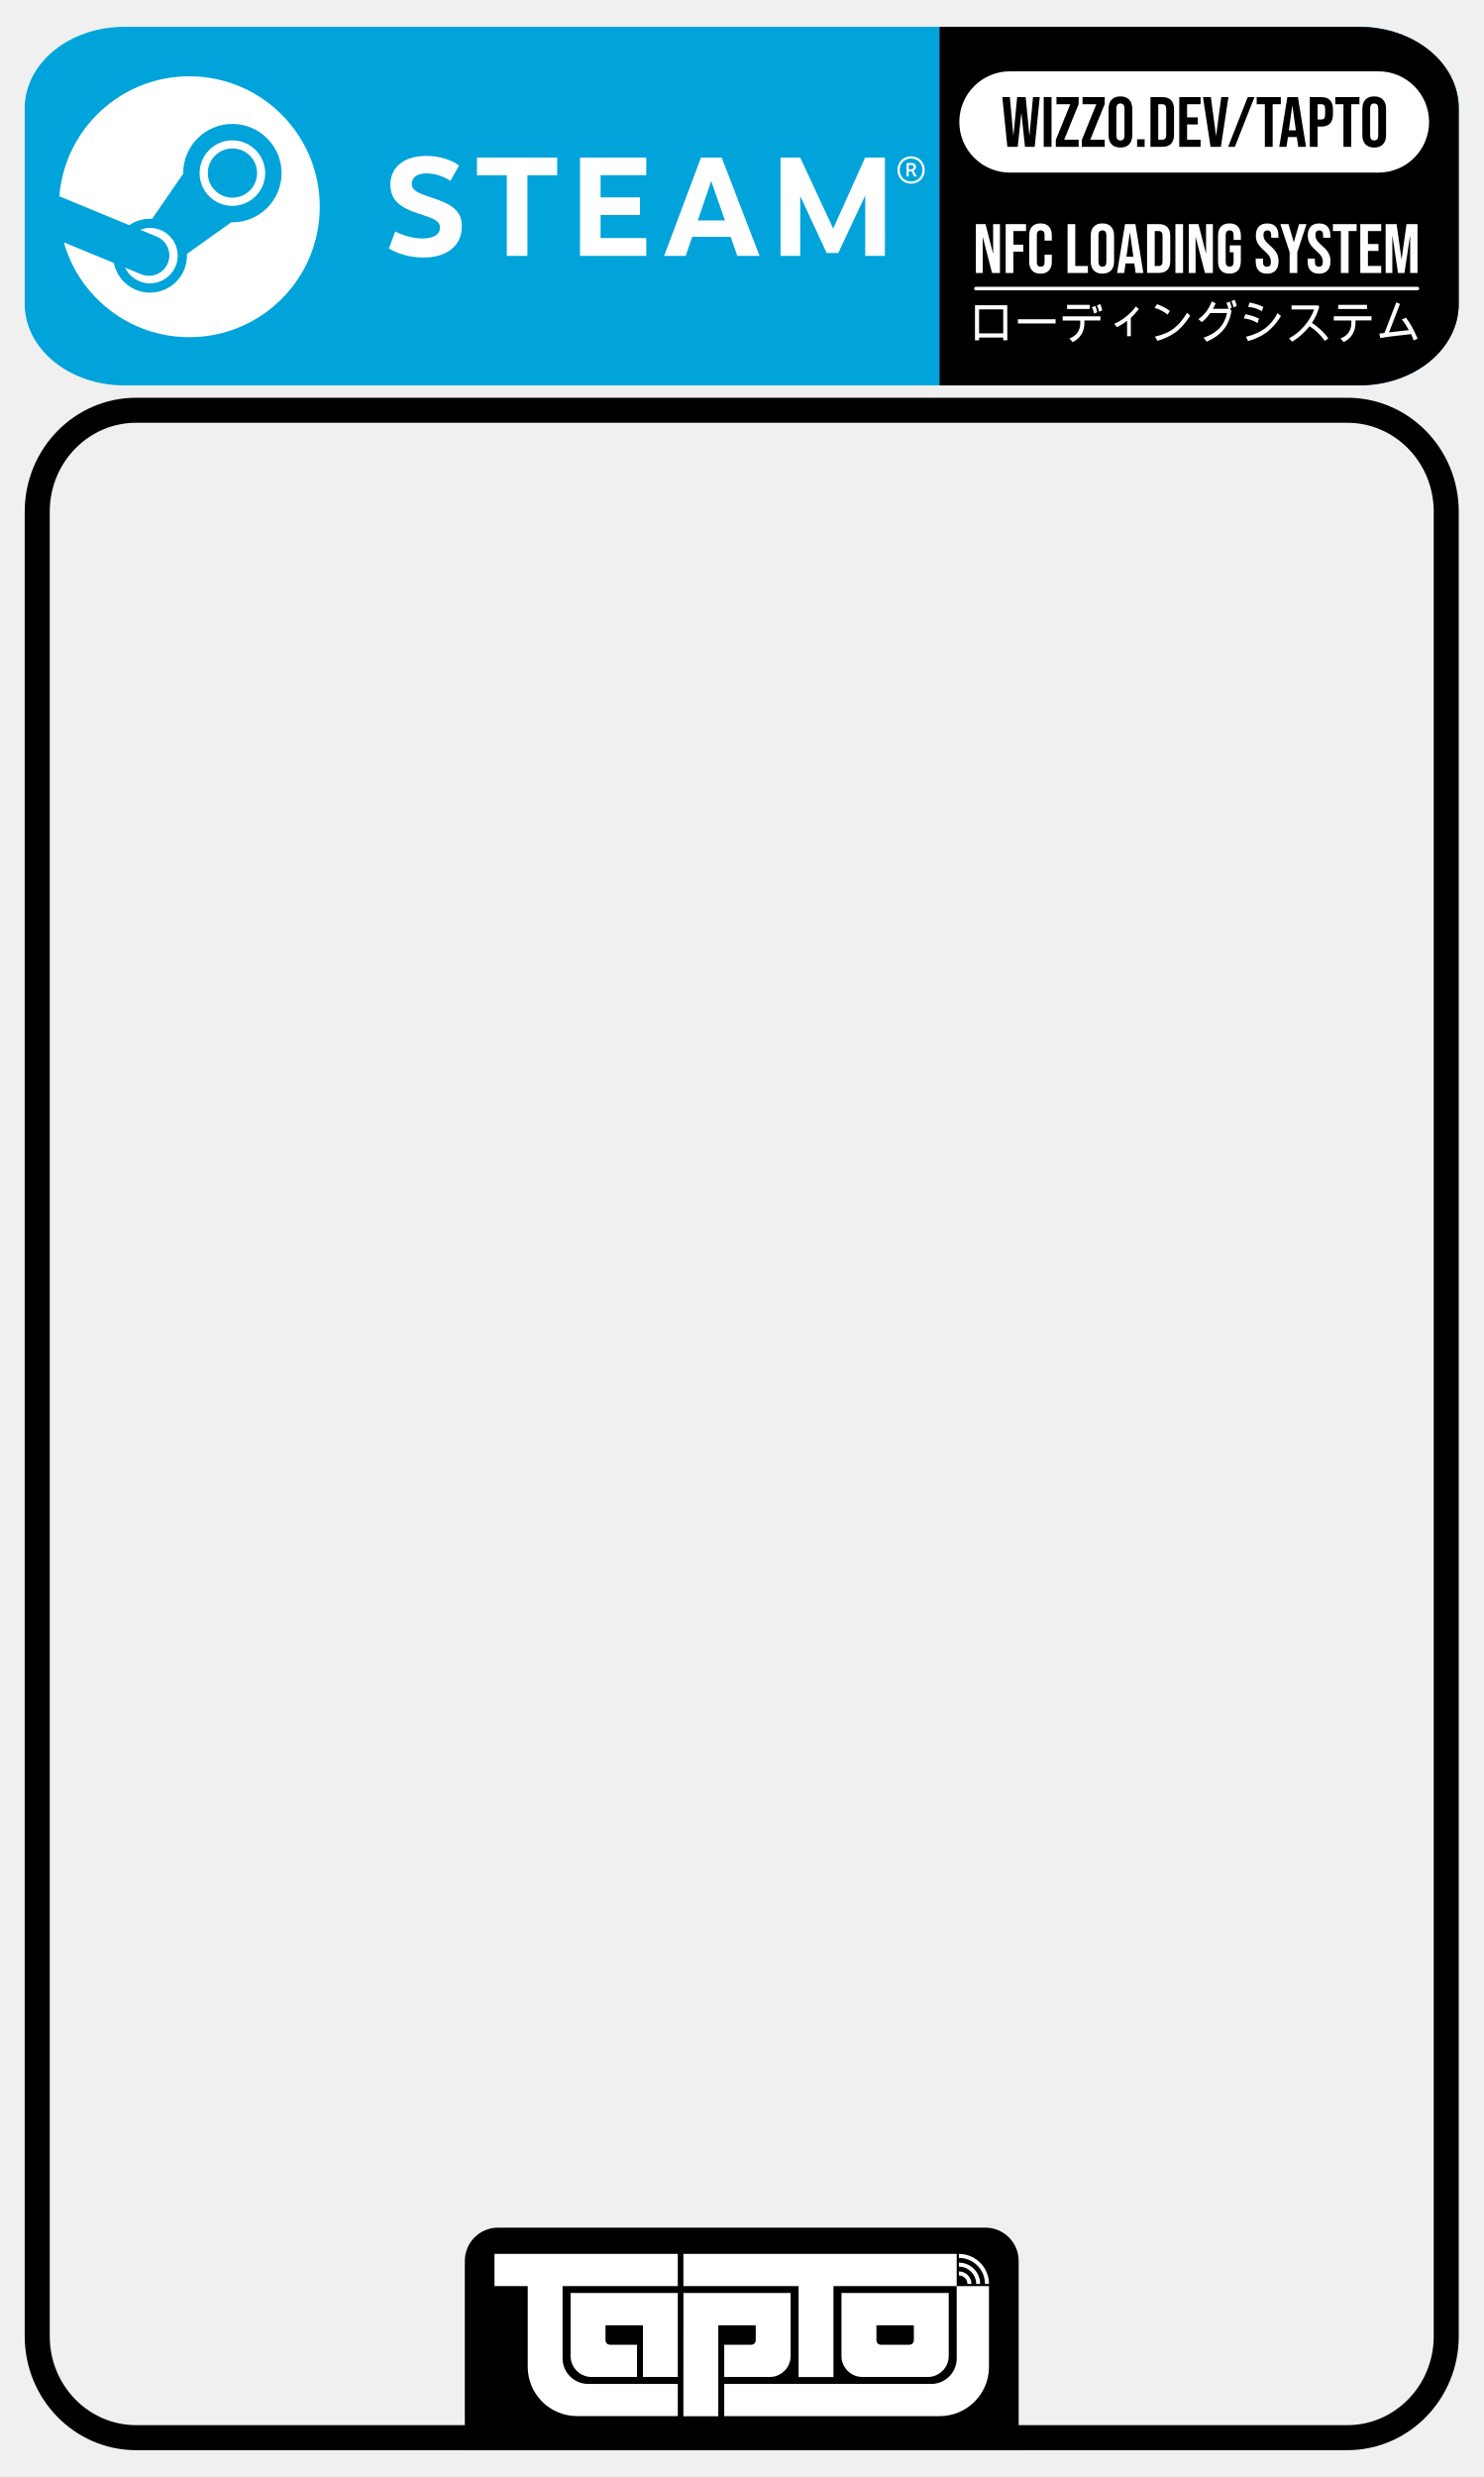
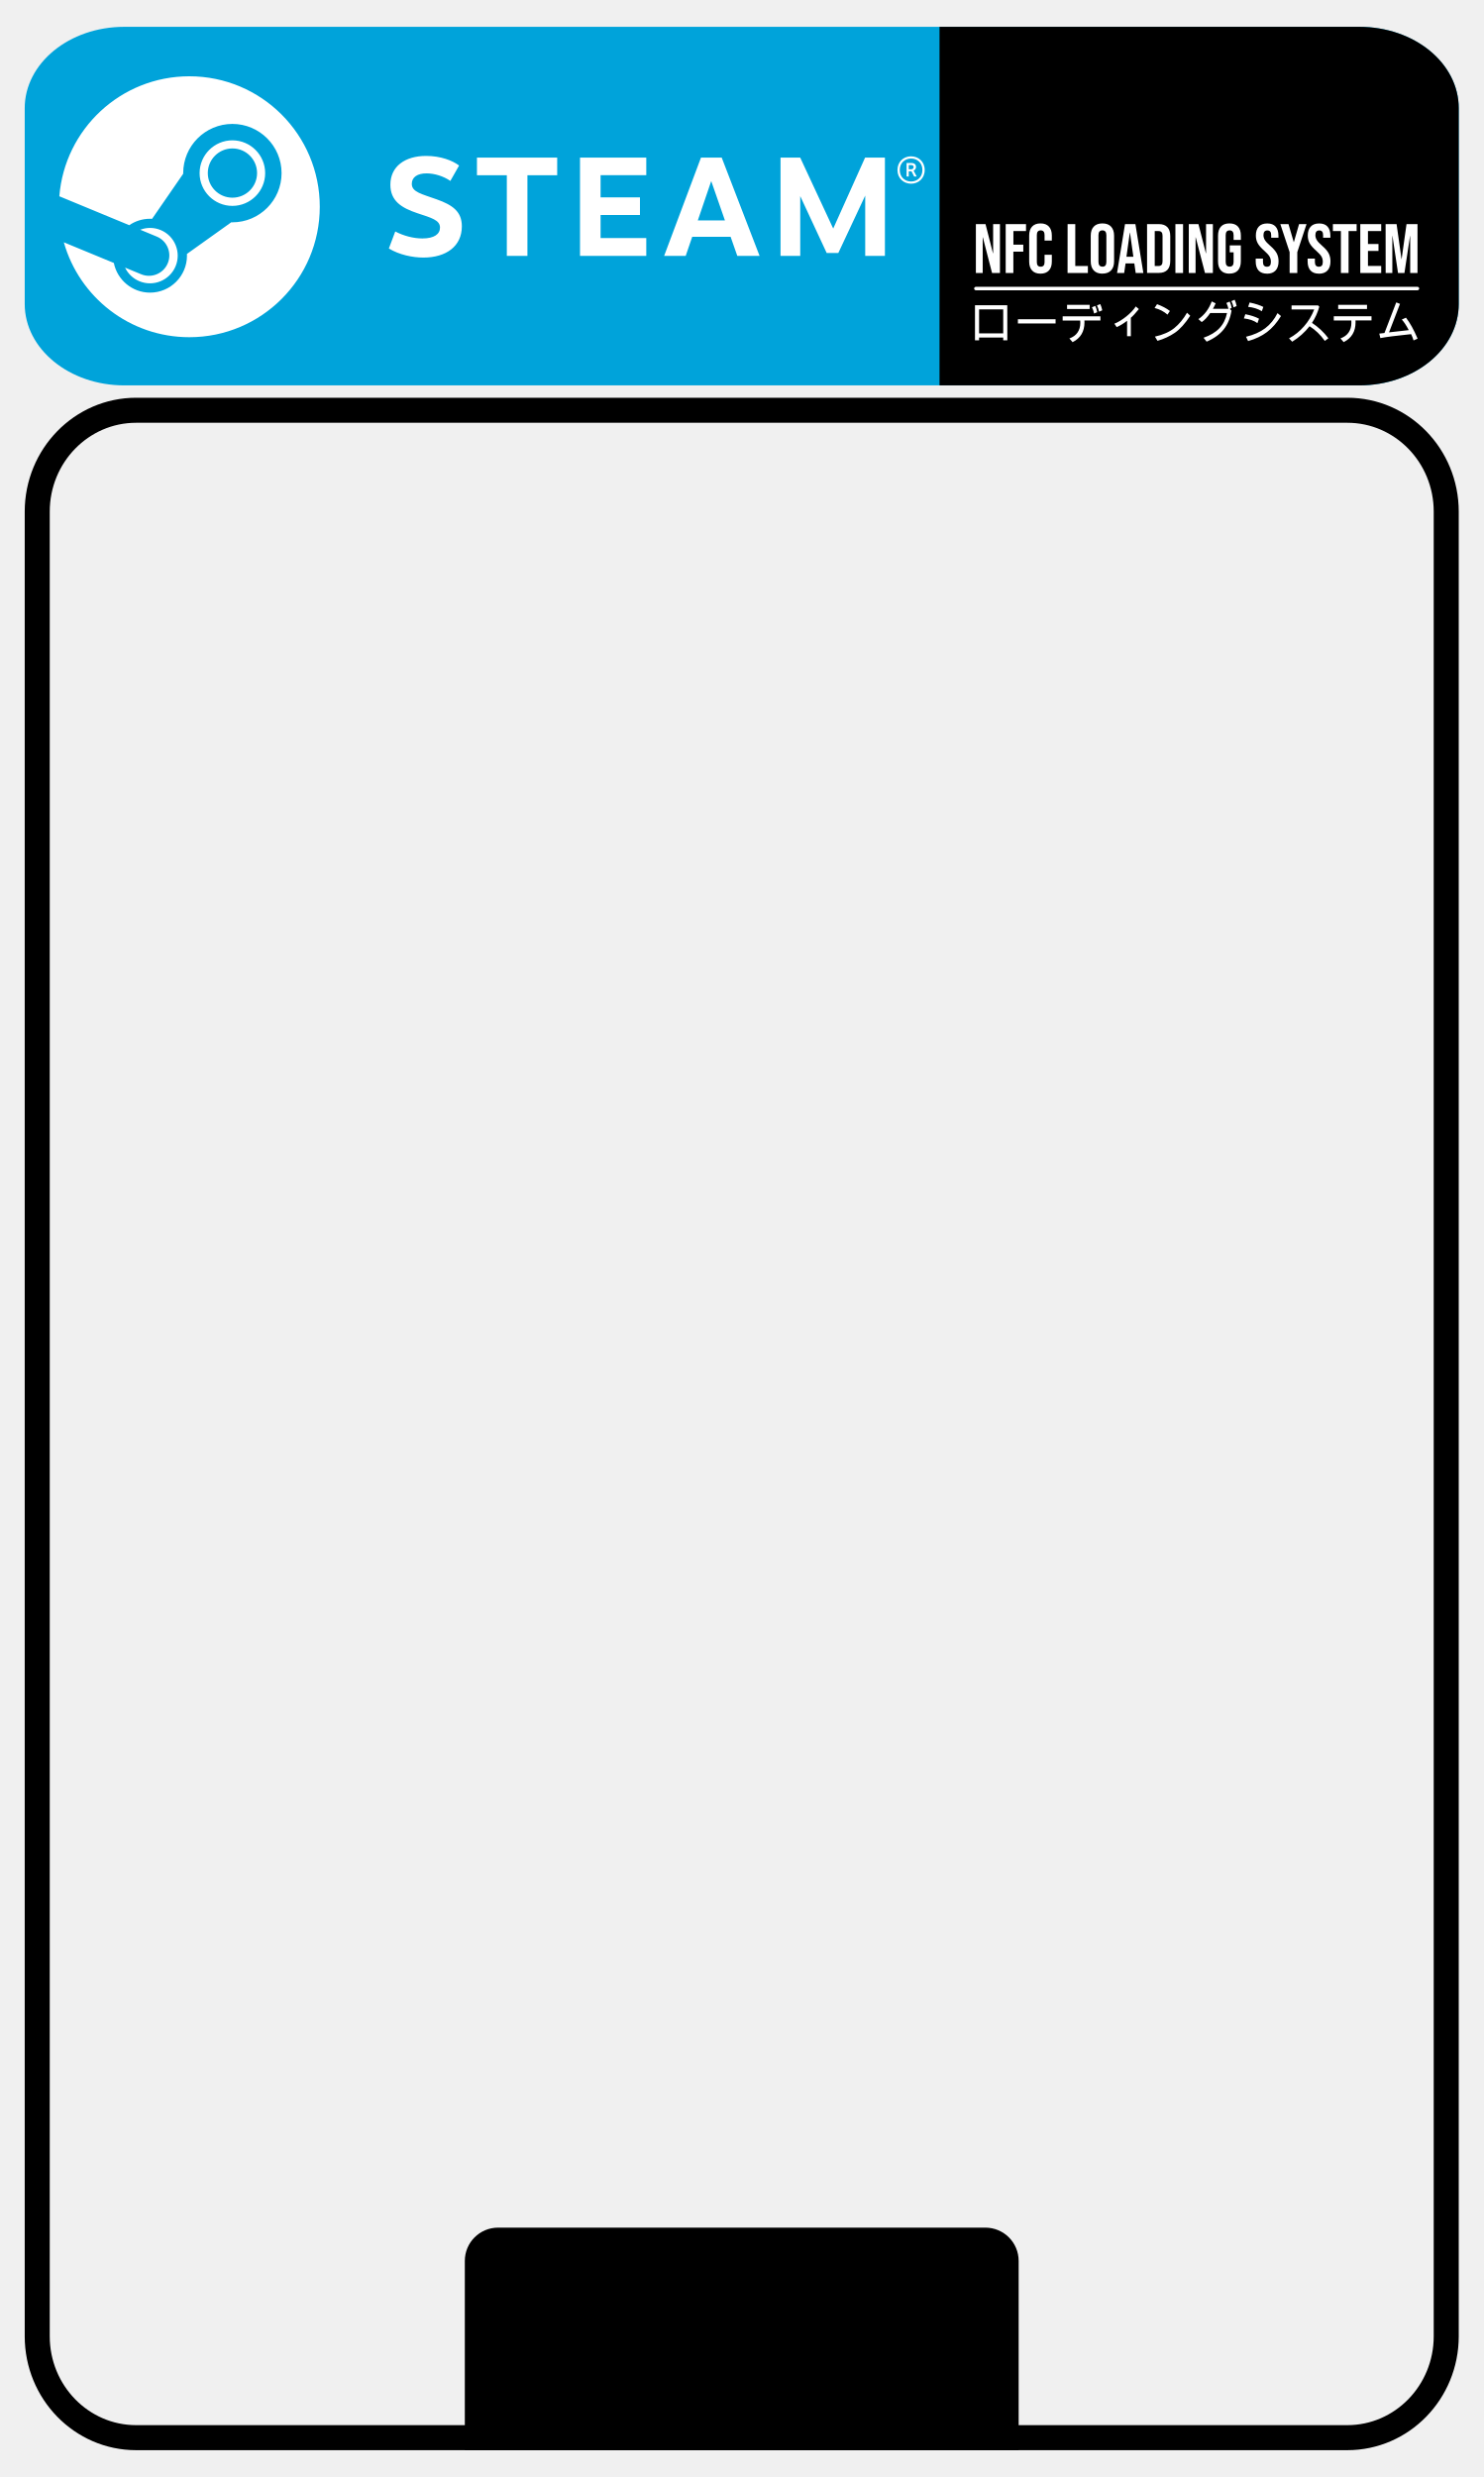
<svg xmlns="http://www.w3.org/2000/svg" width="354" height="591" viewBox="0 0 30 50" version="1.1" id="svg1" xml:space="preserve">
  <g id="layer2" style="display:inline">
    <rect id="rect1-9" width="29.832" height="49.832" x="0.084" y="0.084" ry="2.797" rx="2.797" fill="transparent" stroke-width="0" stroke="none" />
  </g>
  <g id="layer3">
    <rect style="display:inline;fill:none;stroke:#000000;stroke-width:0.506;stroke-linejoin:bevel;stroke-miterlimit:0;stroke-dasharray:none" id="rect3" width="28.494" height="40.994" x="0.753" y="8.253" ry="2.05" rx="2" />
    <path id="rect5" style="fill:#000000;fill-opacity:1;stroke:none;stroke-width:0.115;stroke-linecap:square;stroke-linejoin:miter;stroke-miterlimit:0.3;stroke-dasharray:none" d="M 10.074 45 C 9.701 45 9.4 45.301 9.4 45.674 L 9.4 48.5 L 9.4 48.825 L 9.4 49.5 L 10.074 49.5 L 19.925 49.5 L 20.6 49.5 L 20.6 48.825 L 20.6 48.5 L 20.6 45.674 C 20.6 45.301 20.299 45 19.925 45 L 10.074 45 z " />
-     <path id="TapTo-Logo" d="m 19.347,46.183 h -2.492 v 1.838 h -0.705 v -1.838 h -2.33 v -0.652 h 5.527 z m 0,0 H 20 v 1.632 c 0,0.551 -0.447,0.997 -0.999,0.997 H 14.646 v -0.651 h 4.184 c 0.286,0 0.518,-0.231 0.518,-0.517 z m 0.045,-0.216 v -0.081 c 0.139,0 0.253,0.113 0.253,0.252 h -0.081 c 0,-0.094 -0.077,-0.171 -0.171,-0.171 z m 0.349,0.171 c 0,-0.192 -0.157,-0.349 -0.349,-0.349 v -0.081 c 0.237,0 0.43,0.193 0.43,0.43 z m 0.178,0 c 0,-0.29 -0.236,-0.526 -0.527,-0.526 v -0.081 c 0.335,0 0.608,0.272 0.608,0.607 z m -6.212,0.044 h -2.33 v 1.461 c 0,0.285 0.232,0.517 0.518,0.517 h 1.812 v 0.651 h -2.036 c -0.552,0 -0.999,-0.446 -0.999,-0.997 V 46.183 H 10 v -0.652 h 3.707 z m -2.168,0.14 h 2.168 v 1.698 h -0.705 v -1.046 h -0.757 v 0.304 c 0,0.05 0.04,0.09 0.09,0.09 h 0.547 v 0.652 h -0.918 c -0.234,0 -0.425,-0.19 -0.425,-0.424 z m 2.282,0 h 2.168 v 1.274 c 0,0.234 -0.19,0.424 -0.425,0.424 h -0.918 v -0.652 h 0.547 c 0.05,0 0.09,-0.04 0.09,-0.09 V 46.975 h -0.757 v 1.838 H 13.82 Z m 5.365,0 v 1.274 c 0,0.234 -0.19,0.424 -0.425,0.424 h -1.319 c -0.235,0 -0.425,-0.19 -0.425,-0.424 v -1.274 z m -0.705,0.652 h -0.757 v 0.304 c 0,0.05 0.04,0.09 0.09,0.09 h 0.577 c 0.05,0 0.09,-0.04 0.09,-0.09 z" style="clip-rule:evenodd;fill:#ffffff;fill-rule:evenodd;stroke-width:0.037;stroke-linejoin:round;stroke-miterlimit:2" />
  </g>
  <g id="layer1">
    <rect style="display:inline;fill:#00a3da;fill-opacity:1;stroke:none;stroke-width:0.15;stroke-linejoin:bevel;stroke-miterlimit:0;stroke-dasharray:none" id="rect2" width="29" height="7.25" x="0.5" y="0.5" ry="1.646" rx="2.012" />
    <path id="path10" style="display:inline;fill:#000000;fill-opacity:1;stroke:none;stroke-width:0.15;stroke-linejoin:bevel;stroke-miterlimit:0;stroke-dasharray:none" d="M 19 0.5 L 19 7.75 L 27.488 7.75 C 28.603 7.75 29.5 7.016 29.5 6.104 L 29.5 2.146 C 29.5 1.234 28.603 0.5 27.488 0.5 L 19 0.5 z " />
    <path id="NFC-Loading-System" d="m 20.371,6.839 h -0.083 v -0.057 h -0.488 v 0.057 h -0.083 V 6.13 h 0.653 z M 20.288,6.698 V 6.214 h -0.488 v 0.484 z m 1.059,-0.2 h -0.762 v -0.085 h 0.762 z m 0.943,-0.266 -0.063,0.028 c -0.011,-0.052 -0.026,-0.094 -0.044,-0.126 l 0.067,-0.028 c 0.017,0.034 0.03,0.077 0.041,0.127 z m -0.254,-0.026 h -0.457 v -0.085 h 0.457 z m 0.153,0.064 -0.063,0.027 c -0.011,-0.052 -0.026,-0.094 -0.044,-0.126 l 0.067,-0.028 c 0.017,0.034 0.03,0.077 0.04,0.127 z m 0.065,0.168 h -0.324 c 9.05e-4,0.007 0.001,0.02 0.001,0.038 0,0.187 -0.08,0.32 -0.24,0.4 l -0.065,-0.075 c 0.073,-0.026 0.128,-0.066 0.165,-0.12 0.037,-0.054 0.056,-0.118 0.056,-0.193 0,-0.022 -9.05e-4,-0.038 -0.002,-0.049 h -0.355 v -0.085 h 0.763 z m 0.777,-0.231 c -0.068,0.084 -0.122,0.143 -0.162,0.176 v 0.373 h -0.076 V 6.444 c -0.073,0.056 -0.143,0.099 -0.21,0.128 l -0.047,-0.069 c 0.08,-0.032 0.161,-0.082 0.243,-0.148 0.082,-0.066 0.146,-0.133 0.19,-0.201 z m 0.628,0.039 -0.049,0.073 c -0.074,-0.064 -0.161,-0.109 -0.261,-0.134 l 0.05,-0.077 c 0.105,0.039 0.192,0.085 0.259,0.137 z m 0.411,0.096 c -0.105,0.16 -0.209,0.275 -0.312,0.345 -0.103,0.07 -0.22,0.125 -0.35,0.162 l -0.052,-0.085 c 0.163,-0.036 0.294,-0.094 0.392,-0.173 0.098,-0.079 0.184,-0.183 0.257,-0.31 z m 0.939,-0.196 -0.063,0.027 c -0.011,-0.052 -0.026,-0.094 -0.044,-0.126 l 0.066,-0.029 c 0.017,0.034 0.03,0.077 0.04,0.127 z m -0.101,0.038 -0.038,0.019 0.035,0.035 c -0.025,0.152 -0.077,0.278 -0.158,0.38 -0.081,0.101 -0.196,0.184 -0.345,0.248 l -0.063,-0.079 c 0.136,-0.047 0.243,-0.111 0.32,-0.192 0.077,-0.08 0.129,-0.183 0.155,-0.308 h -0.34 c -0.058,0.085 -0.115,0.146 -0.172,0.183 l -0.067,-0.06 c 0.123,-0.084 0.212,-0.203 0.27,-0.358 l 0.079,0.039 c -0.017,0.041 -0.036,0.078 -0.056,0.111 h 0.315 c -0.012,-0.049 -0.026,-0.088 -0.042,-0.118 l 0.067,-0.029 c 0.017,0.034 0.03,0.077 0.04,0.127 z m 0.64,-0.019 -0.03,0.085 C 25.439,6.202 25.346,6.173 25.241,6.162 l 0.03,-0.088 c 0.117,0.025 0.21,0.055 0.278,0.09 z m 0.357,0.183 c -0.084,0.137 -0.179,0.246 -0.284,0.325 -0.105,0.079 -0.232,0.14 -0.381,0.181 l -0.042,-0.087 c 0.155,-0.037 0.284,-0.094 0.388,-0.172 0.103,-0.078 0.186,-0.18 0.249,-0.306 z m -0.444,0.054 -0.032,0.089 c -0.07,-0.051 -0.162,-0.082 -0.274,-0.095 l 0.029,-0.085 c 0.113,0.022 0.205,0.052 0.277,0.091 z m 1.402,0.395 -0.071,0.054 c -0.088,-0.124 -0.191,-0.223 -0.309,-0.297 -0.096,0.123 -0.213,0.227 -0.351,0.313 l -0.064,-0.068 c 0.115,-0.062 0.217,-0.143 0.304,-0.244 0.088,-0.1 0.156,-0.214 0.205,-0.34 h -0.458 v -0.081 l 0.536,-0.001 0.025,0.026 c -0.033,0.12 -0.083,0.229 -0.148,0.327 0.127,0.083 0.238,0.187 0.332,0.311 z m 0.782,-0.591 h -0.583 v -0.085 h 0.583 z m 0.091,0.231 h -0.324 c 0.001,0.007 0.001,0.02 0.001,0.038 0,0.187 -0.08,0.32 -0.24,0.4 l -0.065,-0.075 c 0.073,-0.026 0.128,-0.066 0.165,-0.12 0.037,-0.054 0.056,-0.118 0.056,-0.193 0,-0.022 -0.001,-0.038 -0.001,-0.049 h -0.355 v -0.085 h 0.763 z m 0.931,0.369 -0.081,0.035 c -0.011,-0.039 -0.027,-0.081 -0.049,-0.127 -0.307,0.032 -0.514,0.058 -0.622,0.08 l -0.022,-0.091 0.105,-0.012 0.238,-0.619 0.076,0.03 -0.222,0.576 0.399,-0.045 c -0.051,-0.098 -0.098,-0.169 -0.141,-0.214 l 0.085,-0.038 c 0.082,0.105 0.16,0.247 0.235,0.424 z M 19.735,5.827 c -0.019,0 -0.035,-0.016 -0.035,-0.035 0,-0.019 0.016,-0.035 0.035,-0.035 h 8.93 c 0.019,0 0.035,0.016 0.035,0.035 0,0.019 -0.016,0.035 -0.035,0.035 z m 0,-1.338 h 0.195 l 0.151,0.591 h 0.003 V 4.489 h 0.138 V 5.477 H 20.062 L 19.876,4.756 h -0.003 V 5.477 h -0.138 z m 0.603,0 h 0.411 v 0.141 h -0.255 v 0.275 h 0.2 V 5.046 H 20.493 V 5.477 h -0.155 z m 0.704,1.002 c -0.074,0 -0.131,-0.021 -0.17,-0.064 -0.039,-0.042 -0.059,-0.102 -0.059,-0.179 V 4.718 c 0,-0.077 0.02,-0.137 0.059,-0.179 0.039,-0.042 0.096,-0.064 0.17,-0.064 0.074,0 0.131,0.021 0.17,0.064 0.039,0.042 0.059,0.102 0.059,0.179 v 0.104 h -0.147 V 4.708 c 0,-0.061 -0.026,-0.092 -0.078,-0.092 -0.052,0 -0.078,0.031 -0.078,0.092 v 0.552 c 0,0.06 0.026,0.09 0.078,0.09 0.052,0 0.078,-0.03 0.078,-0.09 V 5.109 H 21.271 V 5.248 c 0,0.077 -0.02,0.137 -0.059,0.179 -0.039,0.042 -0.096,0.064 -0.17,0.064 z m 0.548,-1.002 h 0.155 v 0.847 h 0.255 V 5.477 h -0.411 z m 0.704,1.002 c -0.076,0 -0.135,-0.022 -0.175,-0.065 -0.04,-0.043 -0.061,-0.104 -0.061,-0.183 V 4.723 c 0,-0.079 0.02,-0.14 0.061,-0.183 0.04,-0.043 0.099,-0.065 0.175,-0.065 0.076,0 0.135,0.022 0.175,0.065 0.04,0.043 0.061,0.104 0.061,0.183 v 0.519 c 0,0.079 -0.02,0.14 -0.061,0.183 -0.04,0.043 -0.099,0.065 -0.175,0.065 z m 0,-0.141 c 0.054,0 0.08,-0.032 0.08,-0.097 V 4.713 c 0,-0.065 -0.027,-0.097 -0.08,-0.097 -0.054,0 -0.08,0.032 -0.08,0.097 v 0.539 c 0,0.065 0.027,0.097 0.08,0.097 z m 0.457,-0.861 h 0.21 l 0.161,0.988 h -0.155 l -0.028,-0.196 v 0.003 H 22.762 L 22.734,5.477 H 22.59 Z m 0.169,0.66 -0.069,-0.488 h -0.003 l -0.068,0.488 z m 0.277,-0.66 h 0.237 c 0.077,0 0.135,0.021 0.174,0.062 0.039,0.041 0.058,0.102 0.058,0.182 v 0.499 c 0,0.08 -0.019,0.141 -0.058,0.182 -0.039,0.041 -0.096,0.062 -0.174,0.062 h -0.237 z m 0.234,0.847 c 0.025,0 0.045,-0.008 0.059,-0.023 0.014,-0.015 0.02,-0.04 0.02,-0.073 V 4.726 c 0,-0.034 -0.006,-0.058 -0.02,-0.073 -0.014,-0.015 -0.033,-0.023 -0.059,-0.023 h -0.079 V 5.336 Z m 0.339,-0.847 h 0.155 V 5.477 h -0.155 z m 0.271,0 h 0.195 l 0.151,0.591 h 0.003 V 4.489 h 0.138 V 5.477 H 24.368 L 24.181,4.756 h -0.003 V 5.477 h -0.138 z m 0.823,1.002 c -0.075,0 -0.133,-0.021 -0.172,-0.064 C 24.652,5.384 24.632,5.323 24.632,5.243 V 4.723 c 0,-0.08 0.02,-0.141 0.059,-0.184 0.039,-0.043 0.097,-0.064 0.172,-0.064 0.075,0 0.133,0.021 0.172,0.064 0.039,0.043 0.059,0.104 0.059,0.184 v 0.085 h -0.147 v -0.095 c 0,-0.065 -0.027,-0.097 -0.08,-0.097 -0.054,0 -0.08,0.032 -0.08,0.097 v 0.54 c 0,0.064 0.027,0.096 0.08,0.096 0.054,0 0.08,-0.032 0.08,-0.096 v -0.193 h -0.078 V 4.919 h 0.224 v 0.323 c 0,0.08 -0.02,0.141 -0.059,0.184 -0.04,0.043 -0.097,0.064 -0.172,0.064 z m 0.759,0 c -0.075,0 -0.132,-0.021 -0.171,-0.064 -0.039,-0.043 -0.058,-0.104 -0.058,-0.184 v -0.056 h 0.147 v 0.068 c 0,0.064 0.027,0.096 0.08,0.096 0.026,0 0.046,-0.008 0.06,-0.023 0.014,-0.016 0.02,-0.041 0.02,-0.076 0,-0.041 -0.009,-0.078 -0.028,-0.109 -0.019,-0.032 -0.054,-0.069 -0.104,-0.114 -0.064,-0.056 -0.109,-0.107 -0.134,-0.153 -0.025,-0.046 -0.038,-0.097 -0.038,-0.155 0,-0.078 0.02,-0.139 0.059,-0.181 0.039,-0.043 0.097,-0.064 0.172,-0.064 0.074,0 0.131,0.021 0.169,0.064 0.038,0.043 0.057,0.104 0.057,0.184 v 0.041 H 25.707 v -0.051 c 0,-0.034 -0.006,-0.059 -0.02,-0.074 -0.013,-0.016 -0.033,-0.023 -0.058,-0.023 -0.052,0 -0.078,0.032 -0.078,0.095 0,0.036 0.01,0.069 0.029,0.1 0.019,0.031 0.054,0.069 0.105,0.113 0.065,0.056 0.11,0.108 0.134,0.154 0.024,0.046 0.037,0.1 0.037,0.162 0,0.081 -0.02,0.143 -0.06,0.186 -0.04,0.043 -0.098,0.065 -0.174,0.065 z M 26.08,5.056 25.892,4.489 h 0.165 l 0.106,0.363 h 0.003 L 26.271,4.489 h 0.151 L 26.235,5.056 V 5.477 h -0.155 z m 0.593,0.435 c -0.075,0 -0.132,-0.021 -0.171,-0.064 -0.039,-0.043 -0.058,-0.104 -0.058,-0.184 v -0.056 h 0.147 v 0.068 c 0,0.064 0.027,0.096 0.08,0.096 0.026,0 0.046,-0.008 0.06,-0.023 0.014,-0.016 0.02,-0.041 0.02,-0.076 0,-0.041 -0.009,-0.078 -0.028,-0.109 -0.019,-0.032 -0.054,-0.069 -0.104,-0.114 -0.064,-0.056 -0.109,-0.107 -0.134,-0.153 -0.025,-0.046 -0.038,-0.097 -0.038,-0.155 0,-0.078 0.02,-0.139 0.059,-0.181 0.039,-0.043 0.097,-0.064 0.172,-0.064 0.074,0 0.131,0.021 0.169,0.064 0.038,0.043 0.057,0.104 0.057,0.184 v 0.041 h -0.147 v -0.051 c 0,-0.034 -0.006,-0.059 -0.02,-0.074 -0.013,-0.016 -0.033,-0.023 -0.058,-0.023 -0.052,0 -0.078,0.032 -0.078,0.095 0,0.036 0.01,0.069 0.029,0.1 0.019,0.031 0.054,0.069 0.105,0.113 0.065,0.056 0.11,0.108 0.134,0.154 0.024,0.046 0.037,0.1 0.037,0.162 0,0.081 -0.02,0.143 -0.06,0.186 -0.04,0.043 -0.098,0.065 -0.174,0.065 z m 0.444,-0.861 h -0.162 V 4.489 h 0.48 V 4.63 H 27.272 V 5.477 H 27.117 Z M 27.509,4.489 h 0.423 V 4.63 H 27.664 V 4.891 h 0.213 v 0.141 h -0.213 v 0.303 h 0.268 V 5.477 h -0.423 z m 0.512,0 h 0.222 l 0.099,0.707 h 0.003 l 0.099,-0.707 h 0.222 V 5.477 H 28.518 V 4.729 h -0.003 l -0.113,0.748 h -0.13 L 28.16,4.729 h -0.003 V 5.477 h -0.135 z" style="clip-rule:evenodd;fill:#ffffff;fill-rule:evenodd;stroke-width:0.036;stroke-linejoin:round;stroke-miterlimit:2" />
-     <g id="Wizzo.dev-TapTo" style="clip-rule:evenodd;fill-rule:evenodd;stroke-linejoin:round;stroke-miterlimit:2" transform="matrix(0.0545977,0,0,0.0545977,-3.450502,-2.764603)">
-       <path d="m 592.525,95.023 v 0.009 c 0,10.346 -8.4,18.746 -18.745,18.746 H 437.27 c -10.345,0 -18.745,-8.4 -18.745,-18.746 v -0.009 c 0,-10.346 8.4,-18.745 18.745,-18.745 h 136.51 c 10.345,0 18.745,8.399 18.745,18.745 z" style="fill:#ffffff" id="path2" />
-       <path d="m 434.455,85.823 h 2.788 l 1.289,14.149 h 0.053 l 1.368,-14.149 h 3.156 l 1.368,14.149 h 0.052 l 1.289,-14.149 h 2.499 l -1.868,18.41 h -3.603 l -1.315,-12.414 h -0.053 l -1.315,12.414 h -3.84 z m 15.335,0 h 2.893 v 18.41 h -2.893 z m 4.471,15.832 5.366,-13.202 h -5.103 v -2.63 h 8.207 V 88.4 l -5.366,13.203 h 5.366 v 2.63 h -8.47 z m 9.653,0 5.366,-13.202 h -5.103 v -2.63 h 8.207 V 88.4 l -5.366,13.203 h 5.366 v 2.63 h -8.47 z m 14.283,2.841 c -1.421,0 -2.508,-0.403 -3.262,-1.21 -0.754,-0.806 -1.131,-1.946 -1.131,-3.419 v -9.678 c 0,-1.473 0.377,-2.613 1.131,-3.419 0.754,-0.807 1.841,-1.21 3.262,-1.21 1.42,0 2.507,0.403 3.261,1.21 0.754,0.806 1.131,1.946 1.131,3.419 v 9.678 c 0,1.473 -0.377,2.613 -1.131,3.419 -0.754,0.807 -1.841,1.21 -3.261,1.21 z m 0,-2.63 c 0.999,0 1.499,-0.605 1.499,-1.815 V 90.005 c 0,-1.21 -0.5,-1.815 -1.499,-1.815 -1,0 -1.5,0.605 -1.5,1.815 v 10.046 c 0,1.21 0.5,1.815 1.5,1.815 z m 6.181,-0.421 h 2.788 v 2.788 h -2.788 z m 4.945,-15.622 h 4.418 c 1.438,0 2.517,0.386 3.236,1.157 0.719,0.771 1.078,1.902 1.078,3.393 v 9.31 c 0,1.49 -0.359,2.621 -1.078,3.393 -0.719,0.771 -1.798,1.157 -3.236,1.157 h -4.418 z m 4.366,15.78 c 0.473,0 0.837,-0.14 1.091,-0.421 0.255,-0.28 0.382,-0.736 0.382,-1.368 v -9.573 c 0,-0.631 -0.127,-1.087 -0.382,-1.367 -0.254,-0.281 -0.618,-0.421 -1.091,-0.421 h -1.473 v 13.15 z m 6.312,-15.78 h 7.891 v 2.63 h -4.997 v 4.865 h 3.971 v 2.63 h -3.971 v 5.655 h 4.997 v 2.63 h -7.891 z m 8.786,0 h 2.919 l 1.894,14.281 h 0.053 l 1.893,-14.281 h 2.657 l -2.788,18.41 h -3.84 z m 16.57,0 h 2.499 l -7.26,18.41 h -2.498 z m 6.339,2.63 h -3.025 v -2.63 h 8.943 v 2.63 h -3.025 v 15.78 h -2.893 z m 8.338,-2.63 h 3.919 l 2.999,18.41 h -2.894 l -0.526,-3.656 v 0.053 h -3.288 l -0.526,3.603 h -2.682 z m 3.156,12.308 -1.288,-9.1 h -0.053 l -1.263,9.1 z m 5.156,-12.308 h 4.261 c 1.438,0 2.516,0.386 3.235,1.157 0.719,0.771 1.078,1.902 1.078,3.393 v 1.814 c 0,1.491 -0.359,2.622 -1.078,3.393 -0.719,0.772 -1.797,1.157 -3.235,1.157 h -1.368 v 7.496 h -2.893 z m 4.261,8.284 c 0.473,0 0.828,-0.131 1.065,-0.394 0.237,-0.263 0.355,-0.71 0.355,-1.341 v -2.183 c 0,-0.632 -0.118,-1.079 -0.355,-1.342 -0.237,-0.263 -0.592,-0.394 -1.065,-0.394 h -1.368 v 5.654 z m 8.206,-5.654 h -3.025 v -2.63 h 8.943 v 2.63 h -3.025 v 15.78 h -2.893 z m 11.389,16.043 c -1.42,0 -2.507,-0.403 -3.261,-1.21 -0.754,-0.806 -1.131,-1.946 -1.131,-3.419 v -9.678 c 0,-1.473 0.377,-2.613 1.131,-3.419 0.754,-0.807 1.841,-1.21 3.261,-1.21 1.421,0 2.508,0.403 3.262,1.21 0.754,0.806 1.131,1.946 1.131,3.419 v 9.678 c 0,1.473 -0.377,2.613 -1.131,3.419 -0.754,0.807 -1.841,1.21 -3.262,1.21 z m 0,-2.63 c 1,0 1.499,-0.605 1.499,-1.815 V 90.005 c 0,-1.21 -0.499,-1.815 -1.499,-1.815 -0.999,0 -1.499,0.605 -1.499,1.815 v 10.046 c 0,1.21 0.5,1.815 1.499,1.815 z" id="path3" />
-     </g>
    <g id="g9" transform="matrix(0.05963395,0,0,0.05963395,1.140366,1.440366)">
      <path id="path1" style="fill:#ffffff;fill-opacity:1" d="M 45.081 1.003 C 21.843 1.003 2.808 18.917 0.999 41.688 L 24.708 51.489 C 26.717 50.115 29.142 49.314 31.753 49.314 C 31.987 49.314 32.224 49.32 32.455 49.331 L 43.001 34.053 L 43.001 33.837 C 43.001 24.638 50.482 17.155 59.682 17.155 C 68.881 17.155 76.364 24.638 76.364 33.837 C 76.364 43.036 68.881 50.518 59.682 50.518 C 59.555 50.518 59.427 50.519 59.301 50.509 L 44.266 61.237 C 44.276 61.432 44.283 61.629 44.283 61.827 C 44.283 68.733 38.667 74.357 31.762 74.357 C 25.701 74.357 20.631 70.025 19.483 64.296 L 2.524 57.295 C 7.774 75.863 24.83 89.47 45.081 89.47 C 69.513 89.47 89.319 69.67 89.319 45.241 C 89.319 20.808 69.512 1.003 45.081 1.003 z M 59.682 22.719 C 53.553 22.719 48.564 27.708 48.564 33.837 C 48.564 39.967 53.553 44.946 59.682 44.946 C 65.812 44.946 70.8 39.966 70.8 33.837 C 70.8 27.708 65.812 22.719 59.682 22.719 z M 59.7 25.466 C 64.312 25.466 68.053 29.207 68.053 33.819 C 68.053 38.431 64.312 42.164 59.7 42.164 C 55.088 42.164 51.346 38.43 51.346 33.819 C 51.346 29.207 55.088 25.466 59.7 25.466 z M 125.368 28.005 C 118.227 28.005 113.262 31.565 113.262 37.762 C 113.262 43.257 117.01 45.62 122.413 47.424 C 127.154 48.994 130.09 49.757 130.09 52.286 C 130.09 54.496 128.163 55.986 124.111 55.986 C 121.105 55.986 117.736 55.109 114.917 53.62 L 112.75 59.392 C 116.22 61.503 120.733 62.468 124.475 62.468 C 132.153 62.468 137.499 58.654 137.499 51.861 C 137.499 46.896 134.385 44.645 128.964 42.728 C 123.921 40.918 120.523 40.266 120.523 37.485 C 120.523 35.196 122.437 33.923 125.524 33.923 C 128.225 33.923 131.317 34.885 133.6 36.48 L 136.564 31.263 C 134.345 29.576 130.345 28.005 125.368 28.005 z M 289.615 28.143 C 287.242 28.25 285.222 30.006 285.222 32.78 C 285.222 35.644 287.377 37.424 289.849 37.424 C 292.312 37.424 294.46 35.644 294.46 32.78 C 294.46 29.917 292.313 28.143 289.849 28.143 C 289.772 28.143 289.692 28.14 289.615 28.143 z M 142.621 28.577 L 142.621 34.556 L 152.751 34.556 L 152.751 61.896 L 159.735 61.896 L 159.735 34.556 L 169.831 34.556 L 169.831 28.577 L 142.621 28.577 z M 177.569 28.577 L 177.569 61.896 L 200.039 61.896 L 200.039 55.856 L 184.545 55.856 L 184.545 48.04 L 197.899 48.04 L 197.899 42.052 L 184.545 42.052 L 184.545 34.539 L 200.039 34.539 L 200.039 28.577 L 177.569 28.577 z M 218.592 28.577 L 206.096 61.896 L 213.41 61.896 L 215.62 55.431 L 228.644 55.431 L 230.906 61.896 L 238.462 61.896 L 225.62 28.577 L 218.592 28.577 z M 245.568 28.577 L 245.568 61.896 L 252.249 61.896 L 252.249 41.627 L 261.227 60.925 L 265.161 60.925 L 274.286 41.454 L 274.286 61.896 L 280.967 61.896 L 280.967 28.577 L 274.243 28.577 L 263.437 52.632 L 252.241 28.577 L 245.568 28.577 z M 289.849 28.889 C 291.963 28.889 293.68 30.377 293.68 32.78 C 293.68 35.176 291.963 36.679 289.849 36.679 C 287.727 36.679 286.002 35.176 286.002 32.78 C 286.002 30.395 287.733 28.889 289.849 28.889 z M 288.316 30.405 L 288.316 34.989 L 289.044 34.989 L 289.044 33.213 L 289.979 33.213 L 290.881 34.989 L 291.756 34.989 L 290.69 32.988 C 291.142 32.774 291.513 32.348 291.513 31.722 C 291.513 31.039 291.105 30.405 289.91 30.405 L 288.316 30.405 z M 289.052 31.107 L 289.867 31.107 C 290.484 31.107 290.707 31.372 290.707 31.792 C 290.707 32.208 290.394 32.537 289.867 32.537 L 289.052 32.537 L 289.052 31.107 z M 222.067 36.523 L 226.712 49.868 L 217.518 49.868 L 222.067 36.523 z M 31.84 52.416 C 30.666 52.407 29.516 52.623 28.434 53.031 L 34.041 55.353 C 37.568 56.823 39.237 60.873 37.767 64.4 C 36.3 67.928 32.247 69.589 28.72 68.118 L 23.287 65.874 C 24.25 67.879 25.919 69.562 28.131 70.484 C 32.913 72.476 38.426 70.209 40.419 65.423 C 41.384 63.109 41.384 60.55 40.427 58.23 C 39.472 55.909 37.675 54.101 35.358 53.135 C 34.208 52.657 33.013 52.425 31.84 52.416 z " />
    </g>
  </g>
</svg>
